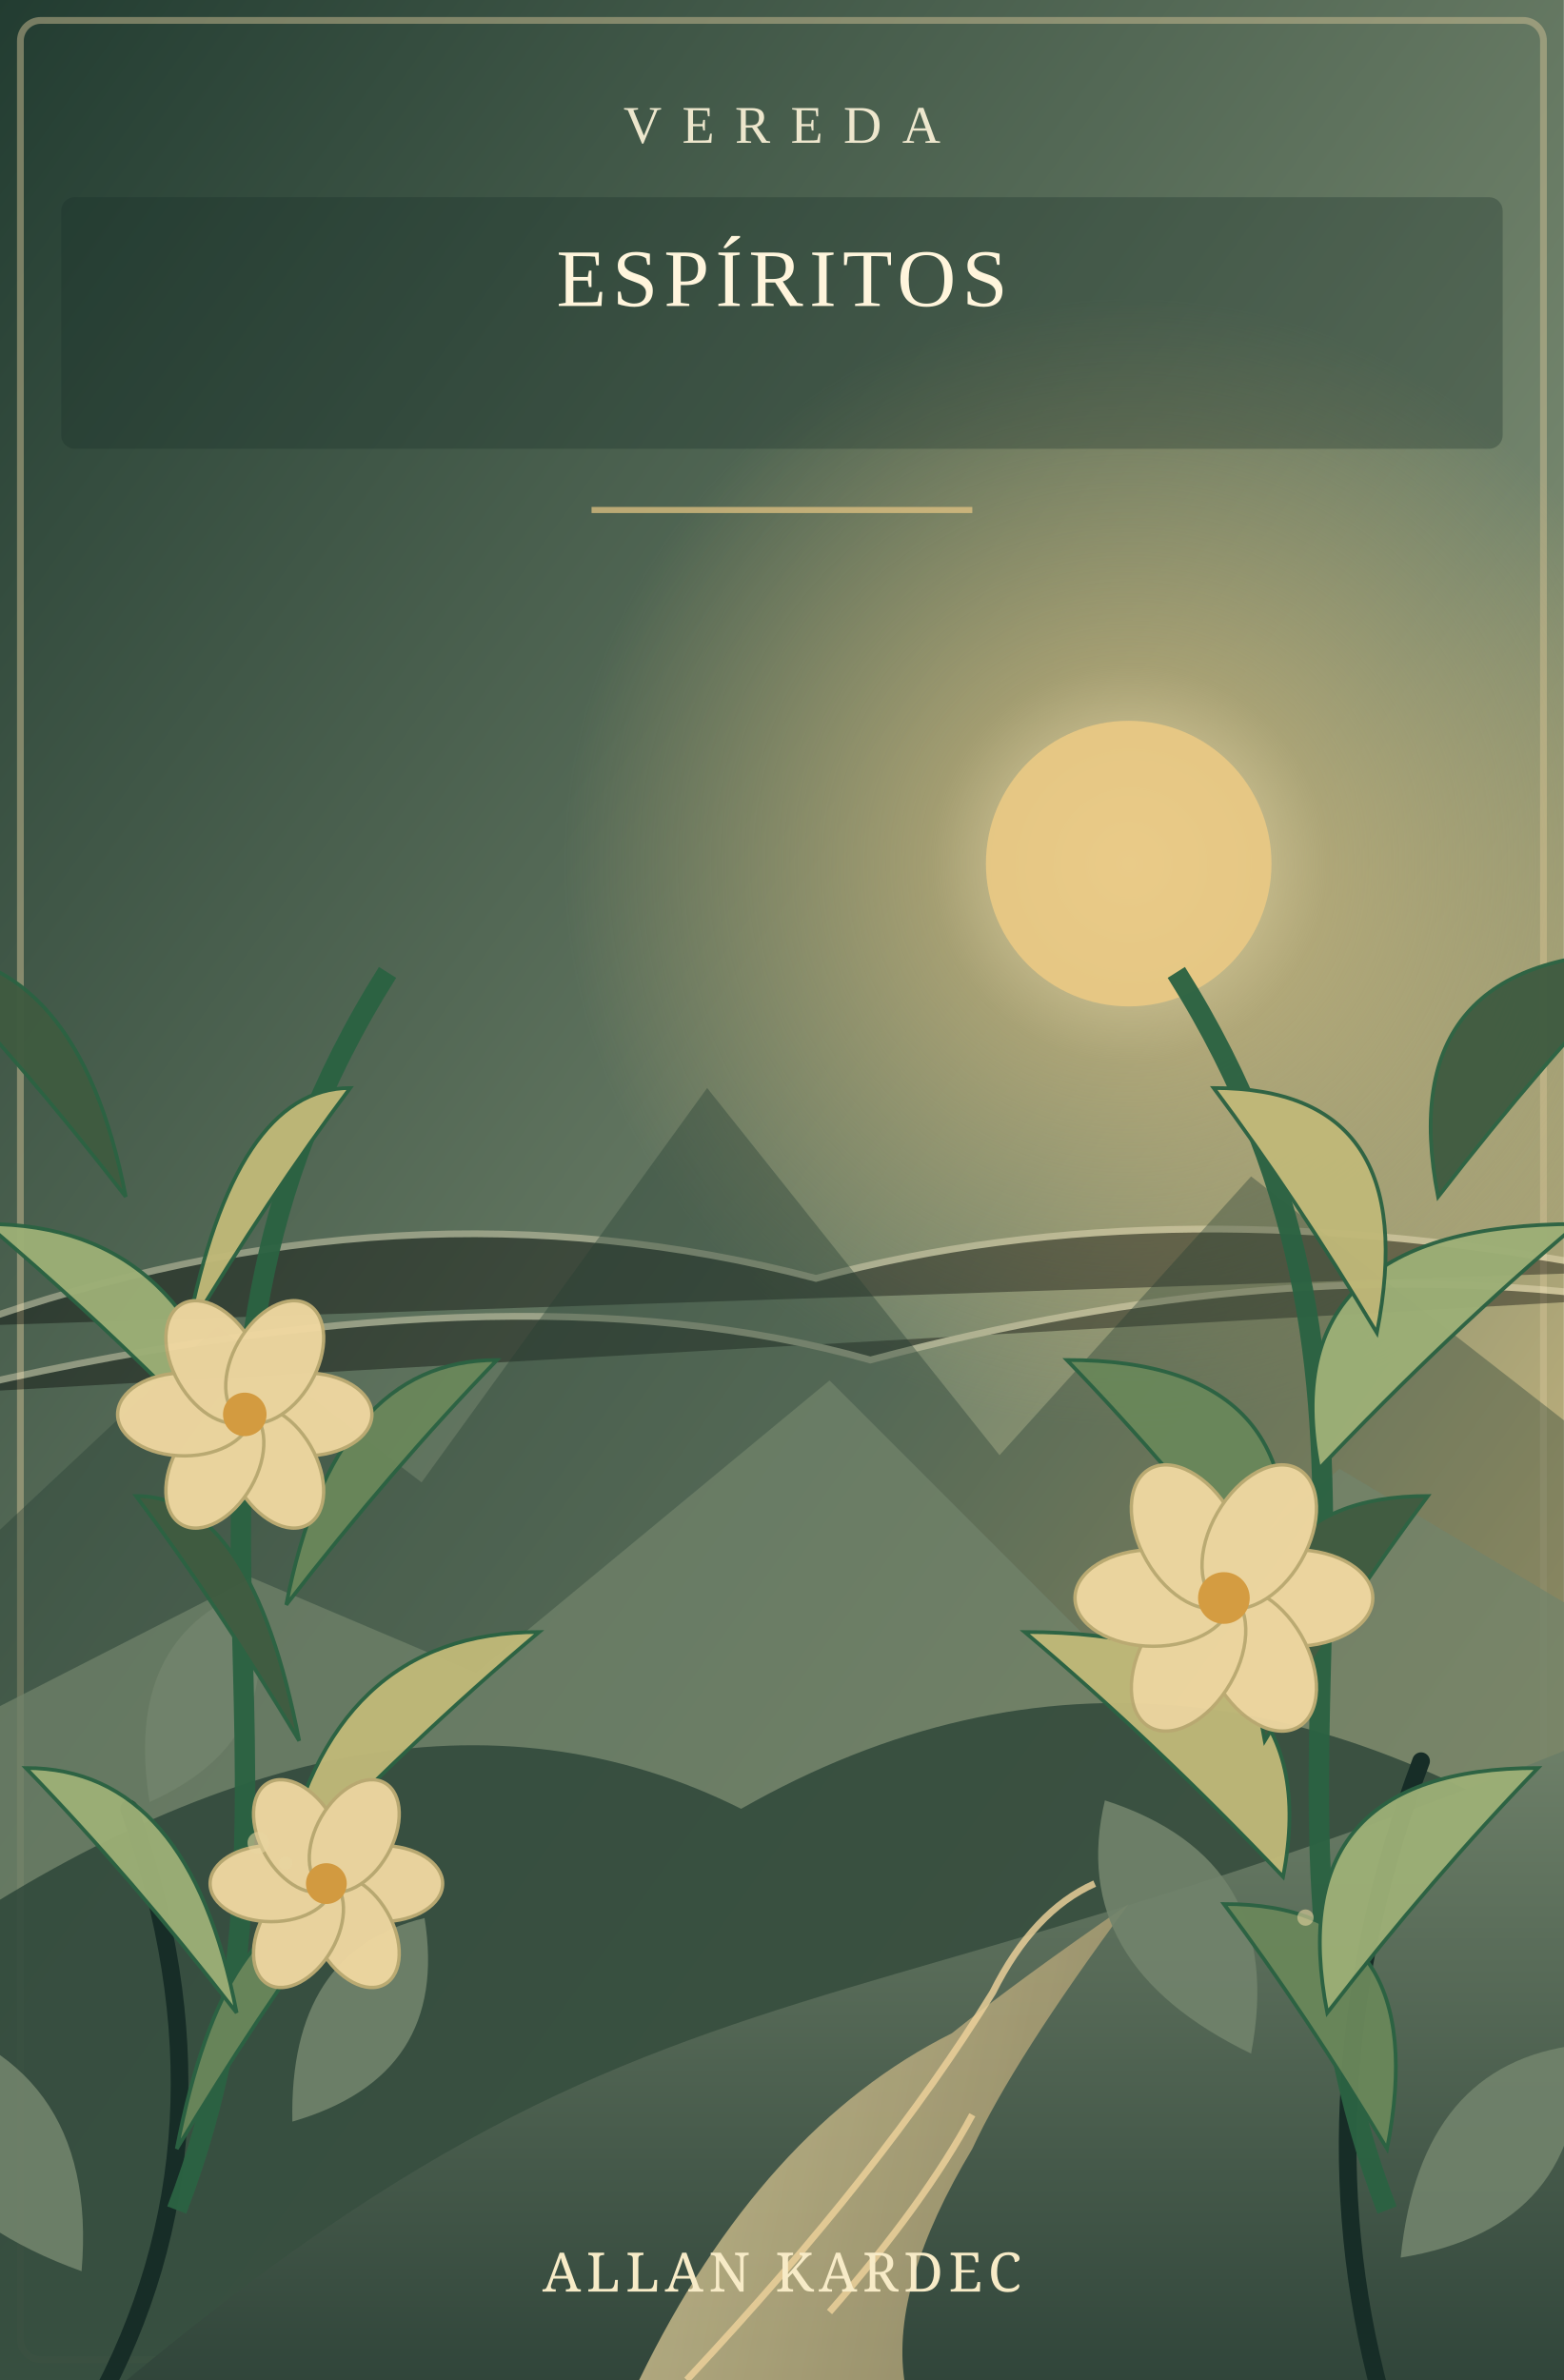
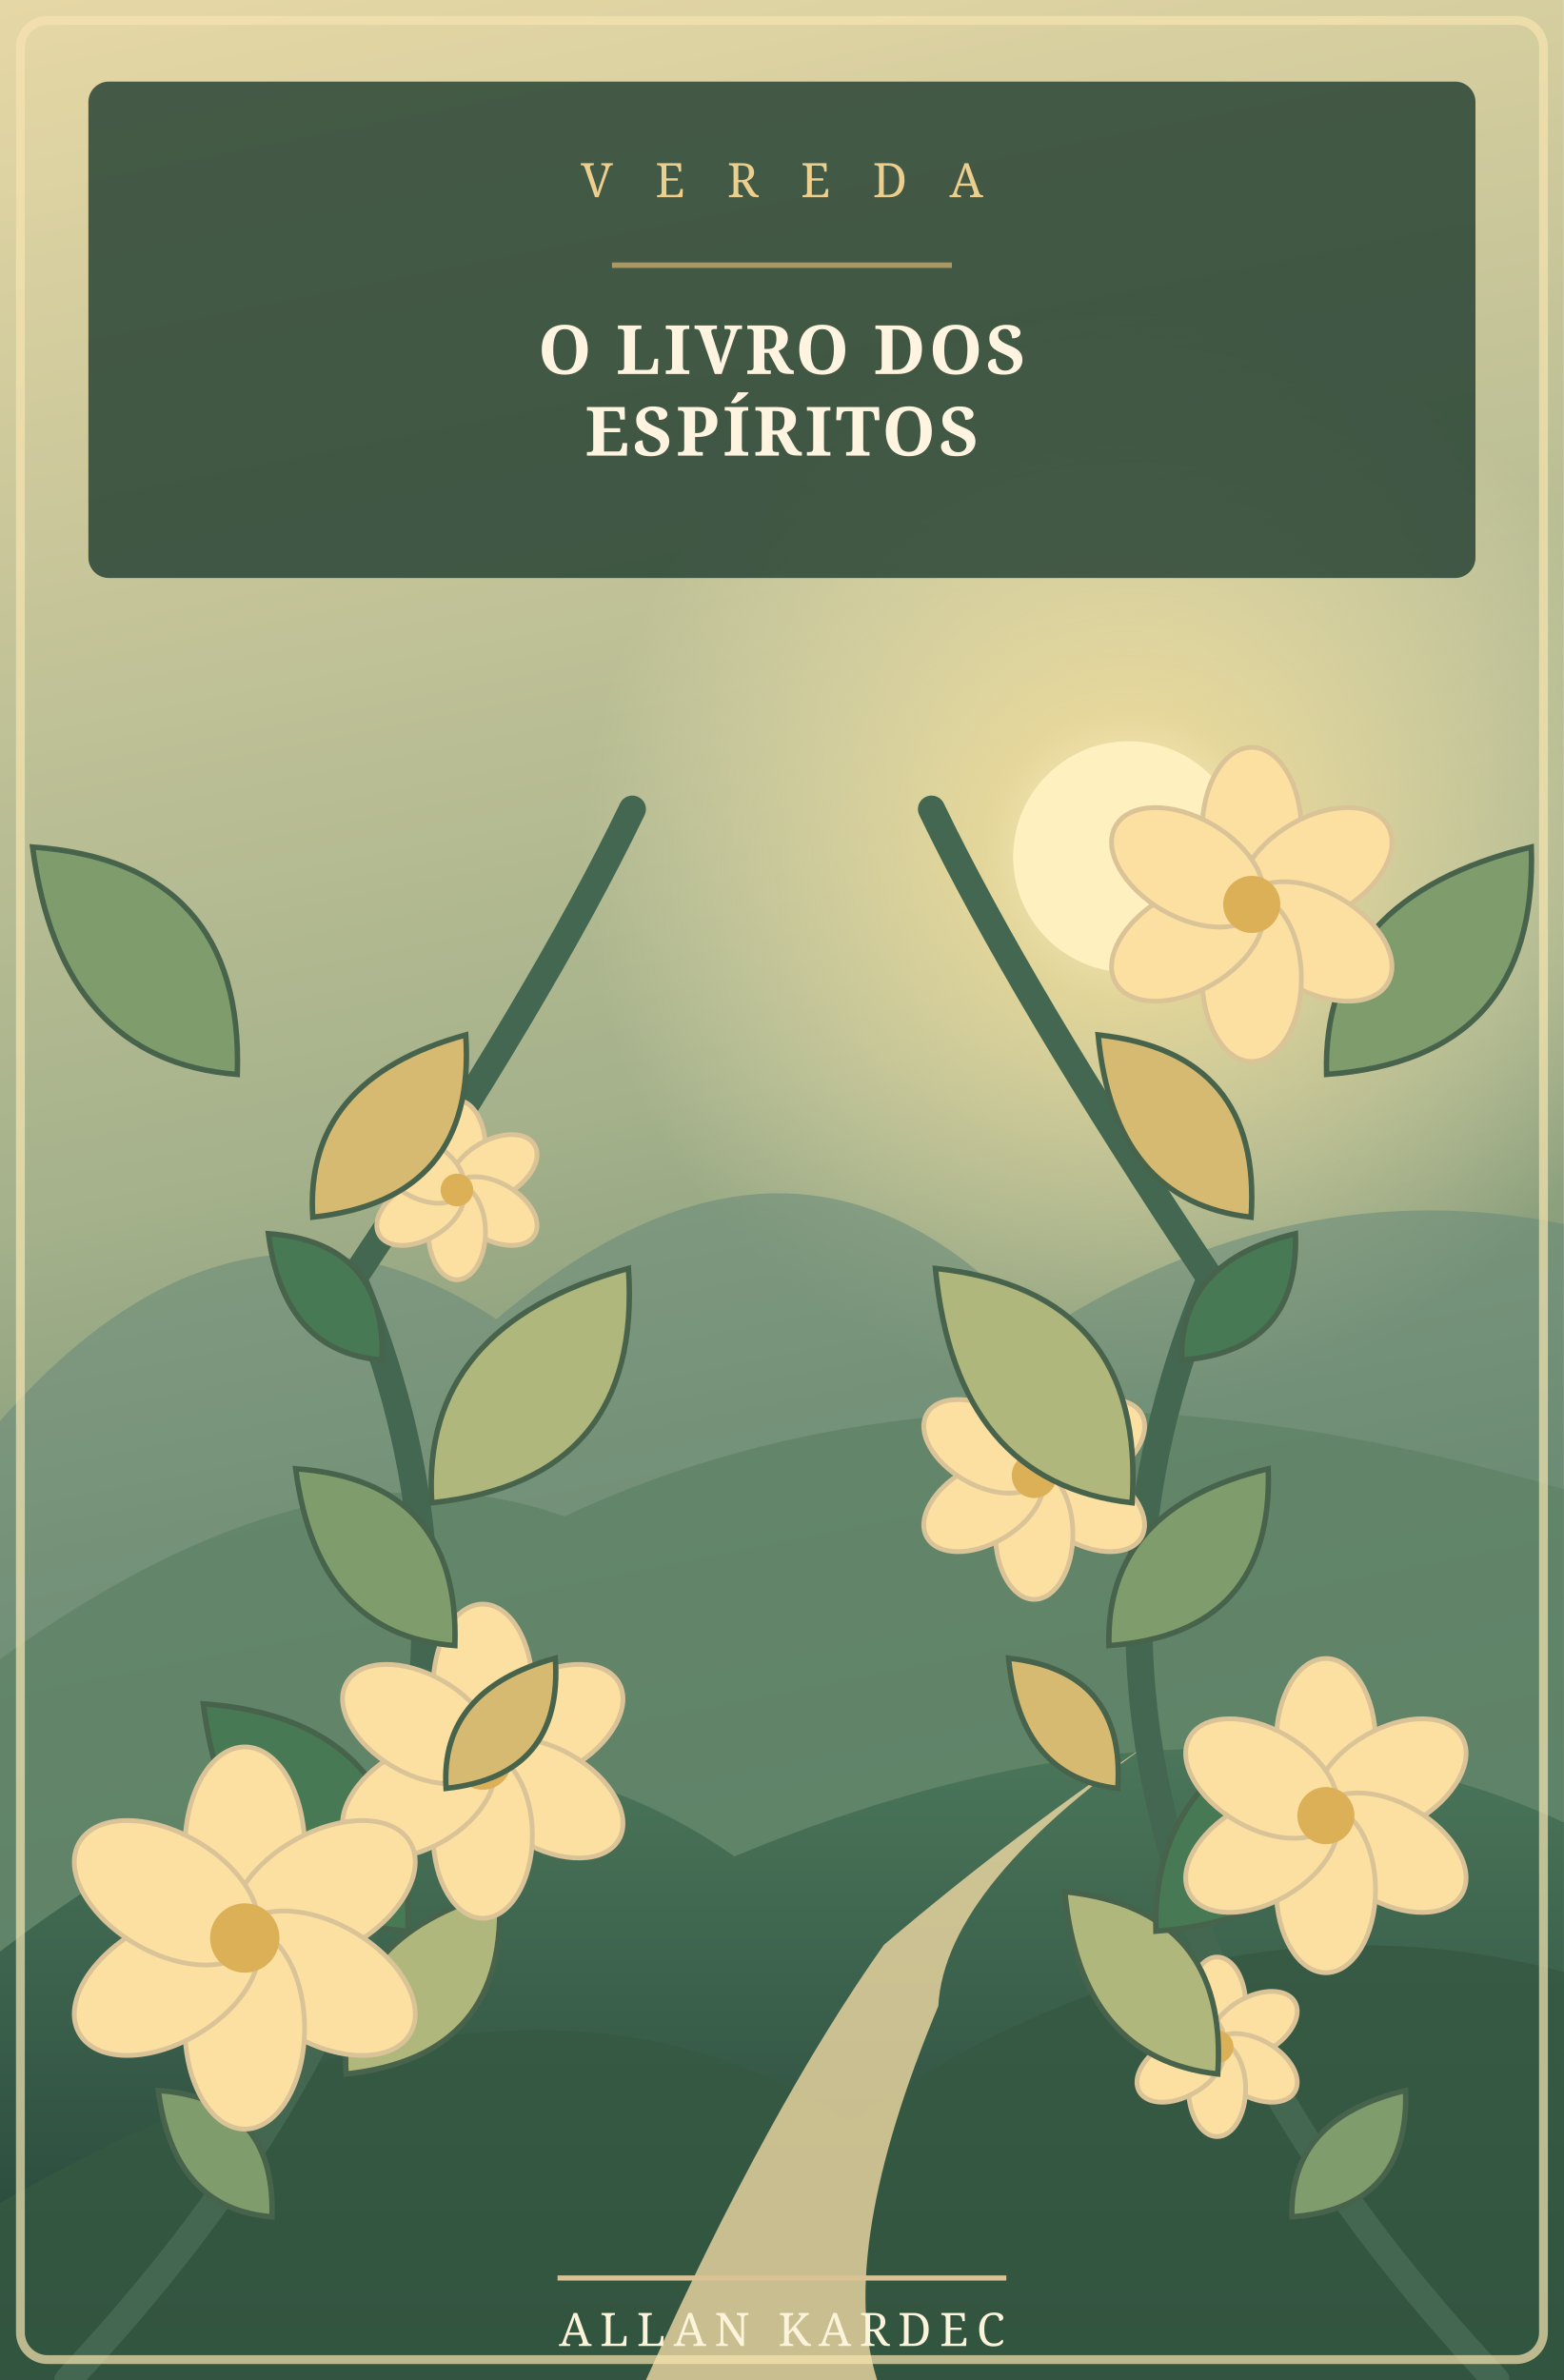
<svg xmlns="http://www.w3.org/2000/svg" viewBox="0 0 230 350" role="img" aria-labelledby="t d">
  <defs>
-     <linearGradient id="sky" x1="0" y1="0" x2=".9" y2="1">
-       <stop offset="0" stop-color="#223c31" />
-       <stop offset=".60" stop-color="#71836b" />
-       <stop offset="1" stop-color="#e9c884" />
-     </linearGradient>
-     <linearGradient id="front" x1="0" y1="0" x2="0" y2="1">
-       <stop offset="0" stop-color="#71836b" />
-       <stop offset="1" stop-color="#172d27" />
+     <linearGradient id="sky" x1="0" y1="0" x2=".13" y2="1">
+       <stop stop-color="#e7d8a6" />
+       <stop offset=".51" stop-color="#a4b18b" />
+       <stop offset="1" stop-color="#3e6a4f" />
    </linearGradient>
    <radialGradient id="halo">
-       <stop offset="0" stop-color="#fff2c8" stop-opacity=".95" />
-       <stop offset=".35" stop-color="#e9c884" stop-opacity=".48" />
-       <stop offset="1" stop-color="#e9c884" stop-opacity="0" />
+       <stop stop-color="#fff6cf" stop-opacity="1" />
+       <stop offset=".27" stop-color="#ffe6a0" stop-opacity=".66" />
+       <stop offset="1" stop-color="#ffefc1" stop-opacity="0" />
    </radialGradient>
-     <linearGradient id="trail" x1="0" y1="0" x2="1" y2=".2">
-       <stop offset="0" stop-color="#ead7a0" />
-       <stop offset="1" stop-color="#b3a174" />
+     <linearGradient id="near" x1="0" y1="0" x2="0" y2="1">
+       <stop stop-color="#4b765a" />
+       <stop offset="1" stop-color="#213f35" />
    </linearGradient>
  </defs>
  <rect width="230" height="350" fill="url(#sky)" />
-   <rect x="3" y="3" width="224" height="344" rx="3" fill="none" stroke="#d4c297" opacity=".48" stroke-width="1" />
-   <circle cx="166" cy="127" r="83" fill="url(#halo)" />
-   <circle cx="166" cy="127" r="21" fill="#e9c884" opacity=".93" />
-   <g stroke="#fff1cd" opacity=".37" stroke-width="1">
-     <path d="M-5 195 Q59 172 120 188 Q172 174 239 187" />
-     <path d="M-9 205 Q75 185 128 200 Q188 184 239 191" />
+   <circle cx="166" cy="126" r="80" fill="url(#halo)" />
+   <circle cx="166" cy="126" r="17" fill="#fff0bf" />
+   <path d="M0 209Q35 169 73 194Q118 156 153 196Q190 172 230 180V350H0Z" fill="#668878" opacity=".55" />
+   <path d="M0 244Q47 210 83 223Q145 194 230 219V350H0Z" fill="#5f8366" opacity=".77" />
+   <path d="M0 287Q61 240 108 273Q178 244 230 268V350H0Z" fill="url(#near)" />
+   <path d="M0 324Q76 280 125 312Q177 276 230 290V350H0Z" fill="#355842" opacity=".85" />
+   <path d="M95 350Q113 310 130 286Q150 269 171 255Q139 277 138 295Q123 331 129 350Z" fill="#efd8a3" opacity=".80" />
+   <path d="M10 350Q86 269 52 188Q80 146 93 119" stroke="#436751" stroke-width="4" fill="none" stroke-linecap="round" />
+   <path d="M0 0Q12.0 -12.5 0 -25.0Q-10.0 -10.5 0 0Z" transform="translate(40.0 326.0) rotate(-42)" fill="#7e9c6c" stroke="#47634b" stroke-width=".8" />
+   <path d="M0 0Q16.8 -17.5 0 -35.0Q-14.0 -14.7 0 0Z" transform="translate(50.9 305.0) rotate(40)" fill="#b0b77d" stroke="#47634b" stroke-width=".8" />
+   <path d="M0 0Q21.6 -22.5 0 -45.0Q-18.0 -18.9 0 0Z" transform="translate(60.0 284.0) rotate(-42)" fill="#467954" stroke="#47634b" stroke-width=".8" />
+   <g transform="translate(71.0 259.0)">
+     <ellipse cx="0" cy="-10.9" rx="7.3" ry="12.2" transform="rotate(0)" fill="#fbe0a2" stroke="#dbc398" stroke-width=".7" />
+     <ellipse cx="0" cy="-10.9" rx="7.3" ry="12.2" transform="rotate(60)" fill="#fbe0a2" stroke="#dbc398" stroke-width=".7" />
+     <ellipse cx="0" cy="-10.9" rx="7.3" ry="12.2" transform="rotate(120)" fill="#fbe0a2" stroke="#dbc398" stroke-width=".7" />
+     <ellipse cx="0" cy="-10.9" rx="7.3" ry="12.2" transform="rotate(180)" fill="#fbe0a2" stroke="#dbc398" stroke-width=".7" />
+     <ellipse cx="0" cy="-10.9" rx="7.3" ry="12.2" transform="rotate(240)" fill="#fbe0a2" stroke="#dbc398" stroke-width=".7" />
+     <ellipse cx="0" cy="-10.9" rx="7.3" ry="12.2" transform="rotate(300)" fill="#fbe0a2" stroke="#dbc398" stroke-width=".7" />
+     <circle r="4.2" fill="#dcb057" />
  </g>
-   <path d="M-15 239 L32 195 62 218 104 160 147 214 184 173 243 219 243 351 -15 351Z" fill="#223c31" opacity=".37" />
-   <path d="M-10 256 L37 232 70 246 122 203 164 245 197 216 239 241 239 350 -10 350Z" fill="#71836b" opacity=".72" />
-   <path d="M-16 290 Q55 239 109 266 Q174 229 243 280 L243 350 -16 350Z" fill="#223c31" opacity=".70" />
-   <path d="M-18 383 C94 276 108 310 248 250 L248 390Z" fill="url(#front)" />
-   <path d="M94 350 Q112 313 140 299 Q150 291 166 280 Q149 303 143 316 Q131 336 133 350Z" fill="url(#trail)" opacity=".72" />
-   <g stroke="#172d27" stroke-width="2.6" fill="none" stroke-linecap="round">
-     <path d="M14 354 Q36 314 19 266" />
-     <path d="M203 352 Q191 307 209 259" />
+   <path d="M0 0Q12.0 -12.5 0 -25.0Q-10.0 -10.5 0 0Z" transform="translate(65.6 263.0) rotate(40)" fill="#d7ba71" stroke="#47634b" stroke-width=".8" />
+   <path d="M0 0Q16.8 -17.5 0 -35.0Q-14.0 -14.7 0 0Z" transform="translate(66.9 242.0) rotate(-42)" fill="#7e9c6c" stroke="#47634b" stroke-width=".8" />
+   <path d="M0 0Q21.6 -22.5 0 -45.0Q-18.0 -18.9 0 0Z" transform="translate(63.5 221.0) rotate(40)" fill="#b0b77d" stroke="#47634b" stroke-width=".8" />
+   <path d="M0 0Q12.0 -12.5 0 -25.0Q-10.0 -10.5 0 0Z" transform="translate(56.2 200.0) rotate(-42)" fill="#467954" stroke="#47634b" stroke-width=".8" />
+   <g transform="translate(67.2 175.0)">
+     <ellipse cx="0" cy="-6.2" rx="4.2" ry="7.0" transform="rotate(0)" fill="#fbe0a2" stroke="#dbc398" stroke-width=".7" />
+     <ellipse cx="0" cy="-6.2" rx="4.2" ry="7.0" transform="rotate(60)" fill="#fbe0a2" stroke="#dbc398" stroke-width=".7" />
+     <ellipse cx="0" cy="-6.2" rx="4.2" ry="7.0" transform="rotate(120)" fill="#fbe0a2" stroke="#dbc398" stroke-width=".7" />
+     <ellipse cx="0" cy="-6.2" rx="4.2" ry="7.0" transform="rotate(180)" fill="#fbe0a2" stroke="#dbc398" stroke-width=".7" />
+     <ellipse cx="0" cy="-6.2" rx="4.2" ry="7.0" transform="rotate(240)" fill="#fbe0a2" stroke="#dbc398" stroke-width=".7" />
+     <ellipse cx="0" cy="-6.2" rx="4.2" ry="7.0" transform="rotate(300)" fill="#fbe0a2" stroke="#dbc398" stroke-width=".7" />
+     <circle r="2.4" fill="#dcb057" />
  </g>
-   <g>
-     <path transform="translate(-3 295) rotate(-40) scale(1.1)" d="M0 0 Q-17 -25 0 -43 Q19 -22 0 0Z" fill="#71836b" opacity=".90" />
-     <path transform="translate(22 265) rotate(25) scale(0.8)" d="M0 0 Q-17 -25 0 -43 Q19 -22 0 0Z" fill="#71836b" opacity=".90" />
-     <path transform="translate(12 334) rotate(-36) scale(1.1)" d="M0 0 Q-17 -25 0 -43 Q19 -22 0 0Z" fill="#71836b" opacity=".90" />
-     <path transform="translate(43 312) rotate(33) scale(0.83)" d="M0 0 Q-17 -25 0 -43 Q19 -22 0 0Z" fill="#71836b" opacity=".90" />
-     <path transform="translate(206 332) rotate(40) scale(0.95)" d="M0 0 Q-17 -25 0 -43 Q19 -22 0 0Z" fill="#71836b" opacity=".90" />
-     <path transform="translate(184 302) rotate(-30) scale(1)" d="M0 0 Q-17 -25 0 -43 Q19 -22 0 0Z" fill="#71836b" opacity=".90" />
+   <path d="M0 0Q16.8 -17.5 0 -35.0Q-14.0 -14.7 0 0Z" transform="translate(46.0 179.0) rotate(40)" fill="#d7ba71" stroke="#47634b" stroke-width=".8" />
+   <path d="M0 0Q21.6 -22.5 0 -45.0Q-18.0 -18.9 0 0Z" transform="translate(34.9 158.0) rotate(-42)" fill="#7e9c6c" stroke="#47634b" stroke-width=".8" />
+   <path d="M220 350Q144 269 178 188Q150 146 137 119" stroke="#436751" stroke-width="4" fill="none" stroke-linecap="round" />
+   <path d="M0 0Q12.0 -12.5 0 -25.0Q-10.0 -10.5 0 0Z" transform="translate(190.0 326.0) rotate(42)" fill="#7e9c6c" stroke="#47634b" stroke-width=".8" />
+   <g transform="translate(179.0 301.0)">
+     <ellipse cx="0" cy="-6.2" rx="4.2" ry="7.0" transform="rotate(0)" fill="#fbe0a2" stroke="#dbc398" stroke-width=".7" />
+     <ellipse cx="0" cy="-6.2" rx="4.2" ry="7.0" transform="rotate(60)" fill="#fbe0a2" stroke="#dbc398" stroke-width=".7" />
+     <ellipse cx="0" cy="-6.2" rx="4.2" ry="7.0" transform="rotate(120)" fill="#fbe0a2" stroke="#dbc398" stroke-width=".7" />
+     <ellipse cx="0" cy="-6.2" rx="4.2" ry="7.0" transform="rotate(180)" fill="#fbe0a2" stroke="#dbc398" stroke-width=".7" />
+     <ellipse cx="0" cy="-6.2" rx="4.2" ry="7.0" transform="rotate(240)" fill="#fbe0a2" stroke="#dbc398" stroke-width=".7" />
+     <ellipse cx="0" cy="-6.2" rx="4.2" ry="7.0" transform="rotate(300)" fill="#fbe0a2" stroke="#dbc398" stroke-width=".7" />
+     <circle r="2.4" fill="#dcb057" />
  </g>
-   <g opacity=".96">
-     <path d="M26 325 C51 260 16 208 57 143" fill="none" stroke="#2b6242" stroke-width="3" />
-     <path d="M26 316 Q38 296 50 280 Q33 280 26 316Z" fill="#69865a" stroke="#2b6242" stroke-width=".55" />
-     <path d="M34.8 296 Q19.3 276 3.8 260 Q27.8 260 34.8 296Z" fill="#9caf76" stroke="#2b6242" stroke-width=".55" />
-     <path d="M41.3 276 Q60.3 256 79.3 240 Q48.3 240 41.3 276Z" fill="#c0b878" stroke="#2b6242" stroke-width=".55" />
-     <path d="M44 256 Q32 236 20 220 Q37 220 44 256Z" fill="#3e5b3f" stroke="#2b6242" stroke-width=".55" />
-     <path d="M42.1 236 Q57.6 216 73.1 200 Q49.1 200 42.1 236Z" fill="#69865a" stroke="#2b6242" stroke-width=".55" />
-     <path d="M36 216 Q17 196 -2 180 Q29 180 36 216Z" fill="#9caf76" stroke="#2b6242" stroke-width=".55" />
-     <path d="M27.5 196 Q39.5 176 51.5 160 Q34.5 160 27.5 196Z" fill="#c0b878" stroke="#2b6242" stroke-width=".55" />
-     <path d="M18.5 176 Q3 156 -12.5 140 Q11.5 140 18.5 176Z" fill="#3e5b3f" stroke="#2b6242" stroke-width=".55" />
-     <path d="M204 325 C179 260 214 208 173 143" fill="none" stroke="#2b6242" stroke-width="3" />
-     <path d="M204 316 Q192 296 180 280 Q211 280 204 316Z" fill="#69865a" stroke="#2b6242" stroke-width=".55" />
-     <path d="M195.2 296 Q210.7 276 226.2 260 Q188.2 260 195.2 296Z" fill="#9caf76" stroke="#2b6242" stroke-width=".55" />
-     <path d="M188.7 276 Q169.7 256 150.7 240 Q195.7 240 188.7 276Z" fill="#c0b878" stroke="#2b6242" stroke-width=".55" />
-     <path d="M186 256 Q198 236 210 220 Q179 220 186 256Z" fill="#3e5b3f" stroke="#2b6242" stroke-width=".55" />
-     <path d="M187.9 236 Q172.4 216 156.9 200 Q194.9 200 187.9 236Z" fill="#69865a" stroke="#2b6242" stroke-width=".55" />
-     <path d="M194 216 Q213 196 232 180 Q187 180 194 216Z" fill="#9caf76" stroke="#2b6242" stroke-width=".55" />
-     <path d="M202.5 196 Q190.5 176 178.5 160 Q209.5 160 202.5 196Z" fill="#c0b878" stroke="#2b6242" stroke-width=".55" />
-     <path d="M211.5 176 Q227 156 242.5 140 Q204.5 140 211.5 176Z" fill="#3e5b3f" stroke="#2b6242" stroke-width=".55" />
-     <g>
-       <ellipse cx="44.9" cy="208" rx="6.1" ry="9.8" transform="rotate(90 44.9 208)" fill="#efd7a0" stroke="#bdac73" stroke-width=".5" />
-       <ellipse cx="40.4" cy="215.7" rx="6.1" ry="9.8" transform="rotate(150 40.4 215.7)" fill="#efd7a0" stroke="#bdac73" stroke-width=".5" />
-       <ellipse cx="31.6" cy="215.7" rx="6.1" ry="9.8" transform="rotate(210 31.6 215.7)" fill="#efd7a0" stroke="#bdac73" stroke-width=".5" />
-       <ellipse cx="27.1" cy="208" rx="6.1" ry="9.8" transform="rotate(270 27.1 208)" fill="#efd7a0" stroke="#bdac73" stroke-width=".5" />
-       <ellipse cx="31.6" cy="200.3" rx="6.1" ry="9.8" transform="rotate(330 31.6 200.3)" fill="#efd7a0" stroke="#bdac73" stroke-width=".5" />
-       <ellipse cx="40.4" cy="200.3" rx="6.1" ry="9.8" transform="rotate(390 40.4 200.3)" fill="#efd7a0" stroke="#bdac73" stroke-width=".5" />
-       <circle cx="36" cy="208" r="3.2" fill="#d99d40" />
-     </g>
-     <g>
-       <ellipse cx="190.4" cy="235" rx="7.1" ry="11.5" transform="rotate(90 190.4 235)" fill="#efd7a0" stroke="#bdac73" stroke-width=".5" />
-       <ellipse cx="185.2" cy="244" rx="7.1" ry="11.5" transform="rotate(150 185.2 244)" fill="#efd7a0" stroke="#bdac73" stroke-width=".5" />
-       <ellipse cx="174.8" cy="244" rx="7.1" ry="11.5" transform="rotate(210 174.8 244)" fill="#efd7a0" stroke="#bdac73" stroke-width=".5" />
-       <ellipse cx="169.6" cy="235" rx="7.1" ry="11.5" transform="rotate(270 169.6 235)" fill="#efd7a0" stroke="#bdac73" stroke-width=".5" />
-       <ellipse cx="174.8" cy="226" rx="7.1" ry="11.5" transform="rotate(330 174.8 226)" fill="#efd7a0" stroke="#bdac73" stroke-width=".5" />
-       <ellipse cx="185.2" cy="226" rx="7.1" ry="11.5" transform="rotate(390 185.2 226)" fill="#efd7a0" stroke="#bdac73" stroke-width=".5" />
-       <circle cx="180" cy="235" r="3.8" fill="#d99d40" />
-     </g>
-     <g>
-       <ellipse cx="56.1" cy="277" rx="5.6" ry="9" transform="rotate(90 56.1 277)" fill="#efd7a0" stroke="#bdac73" stroke-width=".5" />
-       <ellipse cx="52.1" cy="284" rx="5.6" ry="9" transform="rotate(150 52.1 284)" fill="#efd7a0" stroke="#bdac73" stroke-width=".5" />
-       <ellipse cx="43.9" cy="284" rx="5.6" ry="9" transform="rotate(210 43.9 284)" fill="#efd7a0" stroke="#bdac73" stroke-width=".5" />
-       <ellipse cx="39.9" cy="277" rx="5.6" ry="9" transform="rotate(270 39.9 277)" fill="#efd7a0" stroke="#bdac73" stroke-width=".5" />
-       <ellipse cx="43.9" cy="270" rx="5.6" ry="9" transform="rotate(330 43.9 270)" fill="#efd7a0" stroke="#bdac73" stroke-width=".5" />
-       <ellipse cx="52.1" cy="270" rx="5.6" ry="9" transform="rotate(390 52.1 270)" fill="#efd7a0" stroke="#bdac73" stroke-width=".5" />
-       <circle cx="48" cy="277" r="3" fill="#d99d40" />
-     </g>
+   <path d="M0 0Q16.8 -17.5 0 -35.0Q-14.0 -14.7 0 0Z" transform="translate(179.1 305.0) rotate(-40)" fill="#b0b77d" stroke="#47634b" stroke-width=".8" />
+   <path d="M0 0Q21.6 -22.5 0 -45.0Q-18.0 -18.9 0 0Z" transform="translate(170.0 284.0) rotate(42)" fill="#467954" stroke="#47634b" stroke-width=".8" />
+   <path d="M0 0Q12.0 -12.5 0 -25.0Q-10.0 -10.5 0 0Z" transform="translate(164.4 263.0) rotate(-40)" fill="#d7ba71" stroke="#47634b" stroke-width=".8" />
+   <path d="M0 0Q16.8 -17.5 0 -35.0Q-14.0 -14.7 0 0Z" transform="translate(163.1 242.0) rotate(42)" fill="#7e9c6c" stroke="#47634b" stroke-width=".8" />
+   <g transform="translate(152.1 217.0)">
+     <ellipse cx="0" cy="-8.6" rx="5.7" ry="9.6" transform="rotate(0)" fill="#fbe0a2" stroke="#dbc398" stroke-width=".7" />
+     <ellipse cx="0" cy="-8.6" rx="5.7" ry="9.6" transform="rotate(60)" fill="#fbe0a2" stroke="#dbc398" stroke-width=".7" />
+     <ellipse cx="0" cy="-8.6" rx="5.7" ry="9.6" transform="rotate(120)" fill="#fbe0a2" stroke="#dbc398" stroke-width=".7" />
+     <ellipse cx="0" cy="-8.6" rx="5.7" ry="9.6" transform="rotate(180)" fill="#fbe0a2" stroke="#dbc398" stroke-width=".7" />
+     <ellipse cx="0" cy="-8.6" rx="5.7" ry="9.6" transform="rotate(240)" fill="#fbe0a2" stroke="#dbc398" stroke-width=".7" />
+     <ellipse cx="0" cy="-8.6" rx="5.7" ry="9.6" transform="rotate(300)" fill="#fbe0a2" stroke="#dbc398" stroke-width=".7" />
+     <circle r="3.3" fill="#dcb057" />
  </g>
-   <g opacity=".82" stroke="#eed29b" stroke-width="1" fill="none">
-     <path d="M101 350Q130 319 146 293Q152 281 161 277" />
-     <path d="M122 340Q136 324 143 311" />
+   <path d="M0 0Q21.6 -22.5 0 -45.0Q-18.0 -18.9 0 0Z" transform="translate(166.5 221.0) rotate(-40)" fill="#b0b77d" stroke="#47634b" stroke-width=".8" />
+   <path d="M0 0Q12.0 -12.5 0 -25.0Q-10.0 -10.5 0 0Z" transform="translate(173.8 200.0) rotate(42)" fill="#467954" stroke="#47634b" stroke-width=".8" />
+   <path d="M0 0Q16.8 -17.5 0 -35.0Q-14.0 -14.7 0 0Z" transform="translate(184.0 179.0) rotate(-40)" fill="#d7ba71" stroke="#47634b" stroke-width=".8" />
+   <path d="M0 0Q21.6 -22.5 0 -45.0Q-18.0 -18.9 0 0Z" transform="translate(195.1 158.0) rotate(42)" fill="#7e9c6c" stroke="#47634b" stroke-width=".8" />
+   <g transform="translate(184.1 133.0)">
+     <ellipse cx="0" cy="-10.9" rx="7.3" ry="12.2" transform="rotate(0)" fill="#fbe0a2" stroke="#dbc398" stroke-width=".7" />
+     <ellipse cx="0" cy="-10.9" rx="7.3" ry="12.2" transform="rotate(60)" fill="#fbe0a2" stroke="#dbc398" stroke-width=".7" />
+     <ellipse cx="0" cy="-10.9" rx="7.3" ry="12.2" transform="rotate(120)" fill="#fbe0a2" stroke="#dbc398" stroke-width=".7" />
+     <ellipse cx="0" cy="-10.9" rx="7.3" ry="12.2" transform="rotate(180)" fill="#fbe0a2" stroke="#dbc398" stroke-width=".7" />
+     <ellipse cx="0" cy="-10.9" rx="7.3" ry="12.2" transform="rotate(240)" fill="#fbe0a2" stroke="#dbc398" stroke-width=".7" />
+     <ellipse cx="0" cy="-10.9" rx="7.3" ry="12.2" transform="rotate(300)" fill="#fbe0a2" stroke="#dbc398" stroke-width=".7" />
+     <circle r="4.2" fill="#dcb057" />
  </g>
-   <g fill="#e8d5a1" opacity=".58">
-     <circle cx="38" cy="271" r="1.6" />
-     <circle cx="42" cy="274" r="1" />
-     <circle cx="192" cy="282" r="1.2" />
+   <g transform="translate(36.0 285.0)">
+     <ellipse cx="0" cy="-13.3" rx="8.8" ry="14.8" transform="rotate(0)" fill="#fbe0a2" stroke="#dbc398" stroke-width=".7" />
+     <ellipse cx="0" cy="-13.3" rx="8.8" ry="14.8" transform="rotate(60)" fill="#fbe0a2" stroke="#dbc398" stroke-width=".7" />
+     <ellipse cx="0" cy="-13.3" rx="8.8" ry="14.8" transform="rotate(120)" fill="#fbe0a2" stroke="#dbc398" stroke-width=".7" />
+     <ellipse cx="0" cy="-13.3" rx="8.8" ry="14.8" transform="rotate(180)" fill="#fbe0a2" stroke="#dbc398" stroke-width=".7" />
+     <ellipse cx="0" cy="-13.3" rx="8.8" ry="14.8" transform="rotate(240)" fill="#fbe0a2" stroke="#dbc398" stroke-width=".7" />
+     <ellipse cx="0" cy="-13.3" rx="8.8" ry="14.8" transform="rotate(300)" fill="#fbe0a2" stroke="#dbc398" stroke-width=".7" />
+     <circle r="5.1" fill="#dcb057" />
  </g>
-   <g opacity=".9" fill="#fff5da" font-family="Georgia, 'Times New Roman', serif" text-anchor="middle">
-     <text x="115" y="21" font-size="7.8" letter-spacing="3">VEREDA</text>
+   <g transform="translate(195.0 267.0)">
+     <ellipse cx="0" cy="-10.9" rx="7.3" ry="12.2" transform="rotate(0)" fill="#fbe0a2" stroke="#dbc398" stroke-width=".7" />
+     <ellipse cx="0" cy="-10.9" rx="7.3" ry="12.2" transform="rotate(60)" fill="#fbe0a2" stroke="#dbc398" stroke-width=".7" />
+     <ellipse cx="0" cy="-10.9" rx="7.3" ry="12.2" transform="rotate(120)" fill="#fbe0a2" stroke="#dbc398" stroke-width=".7" />
+     <ellipse cx="0" cy="-10.9" rx="7.3" ry="12.2" transform="rotate(180)" fill="#fbe0a2" stroke="#dbc398" stroke-width=".7" />
+     <ellipse cx="0" cy="-10.9" rx="7.3" ry="12.2" transform="rotate(240)" fill="#fbe0a2" stroke="#dbc398" stroke-width=".7" />
+     <ellipse cx="0" cy="-10.9" rx="7.3" ry="12.2" transform="rotate(300)" fill="#fbe0a2" stroke="#dbc398" stroke-width=".7" />
+     <circle r="4.2" fill="#dcb057" />
  </g>
-   <rect x="9" y="29" width="212" height="37" rx="2" fill="#172d27" opacity=".31" />
-   <g fill="#fff5dc" font-family="Georgia, 'Times New Roman', serif" text-anchor="middle">
-     <text x="115" y="45" font-size="12" letter-spacing=".9">ESPÍRITOS</text>
-   </g>
-   <path d="M87 75 H143" stroke="#e9c884" opacity=".7" stroke-width=".9" />
-   <text x="115" y="337" text-anchor="middle" font-family="Georgia,serif" font-size="8" fill="#f7ebc7" letter-spacing=".8">ALLAN KARDEC</text>
+   <rect x="13" y="12" width="204" height="73" rx="3" fill="#203e30" opacity=".81" />
+   <text x="115" y="29" text-anchor="middle" font-family="Georgia, serif" font-size="7" letter-spacing="2.2" fill="#edcf8d">V E R E D A</text>
+   <path d="M90 39h50" stroke="#c9ad70" stroke-width=".8" opacity=".75" />
+   <text x="115" y="55" text-anchor="middle" font-family="Georgia, serif" font-weight="bold" font-size="10" letter-spacing=".5" fill="#fff4df">O LIVRO DOS</text>
+   <text x="115" y="67" text-anchor="middle" font-family="Georgia, serif" font-weight="bold" font-size="10" letter-spacing=".5" fill="#fff4df">ESPÍRITOS</text>
+   <rect x="3" y="3" width="224" height="344" rx="4" fill="none" stroke="#f7e4b0" stroke-width="1.3" opacity=".7" />
+   <path d="M82 335h66" stroke="#dbc295" stroke-width=".75" />
+   <text x="115" y="345" text-anchor="middle" font-family="Georgia, serif" font-size="6.8" letter-spacing="1.2" fill="#fcf4da">ALLAN KARDEC</text>
</svg>
